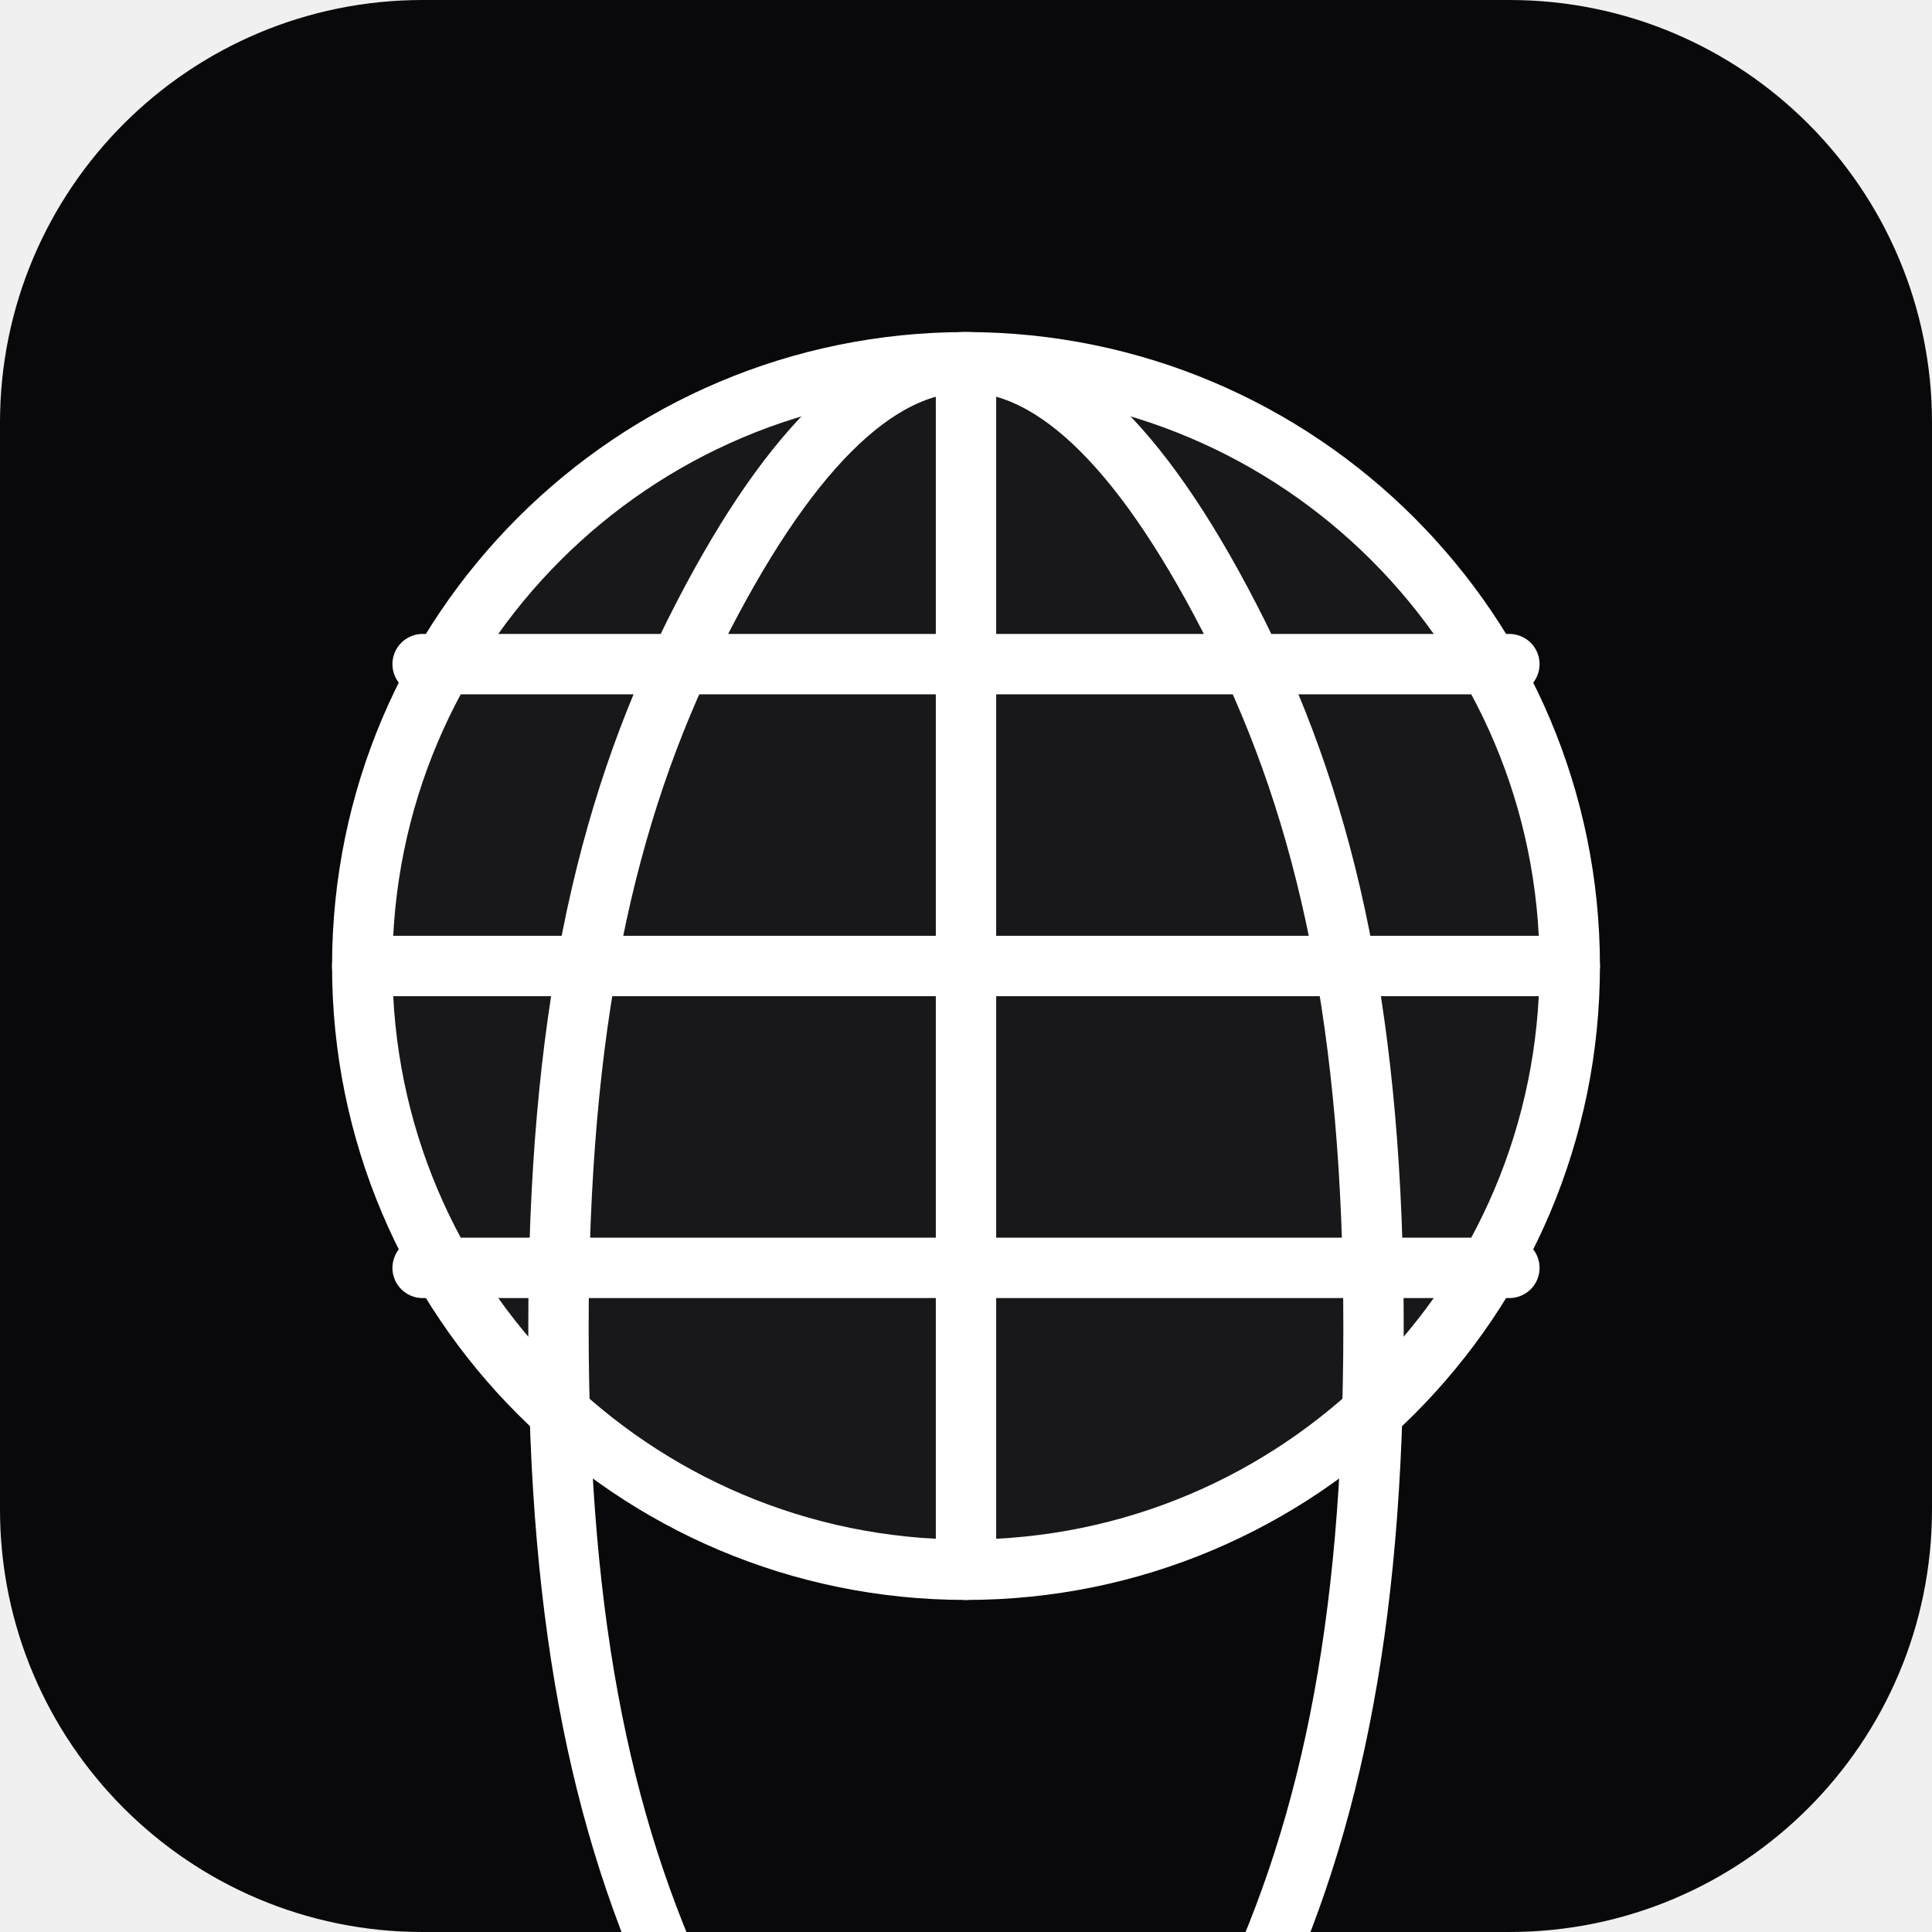
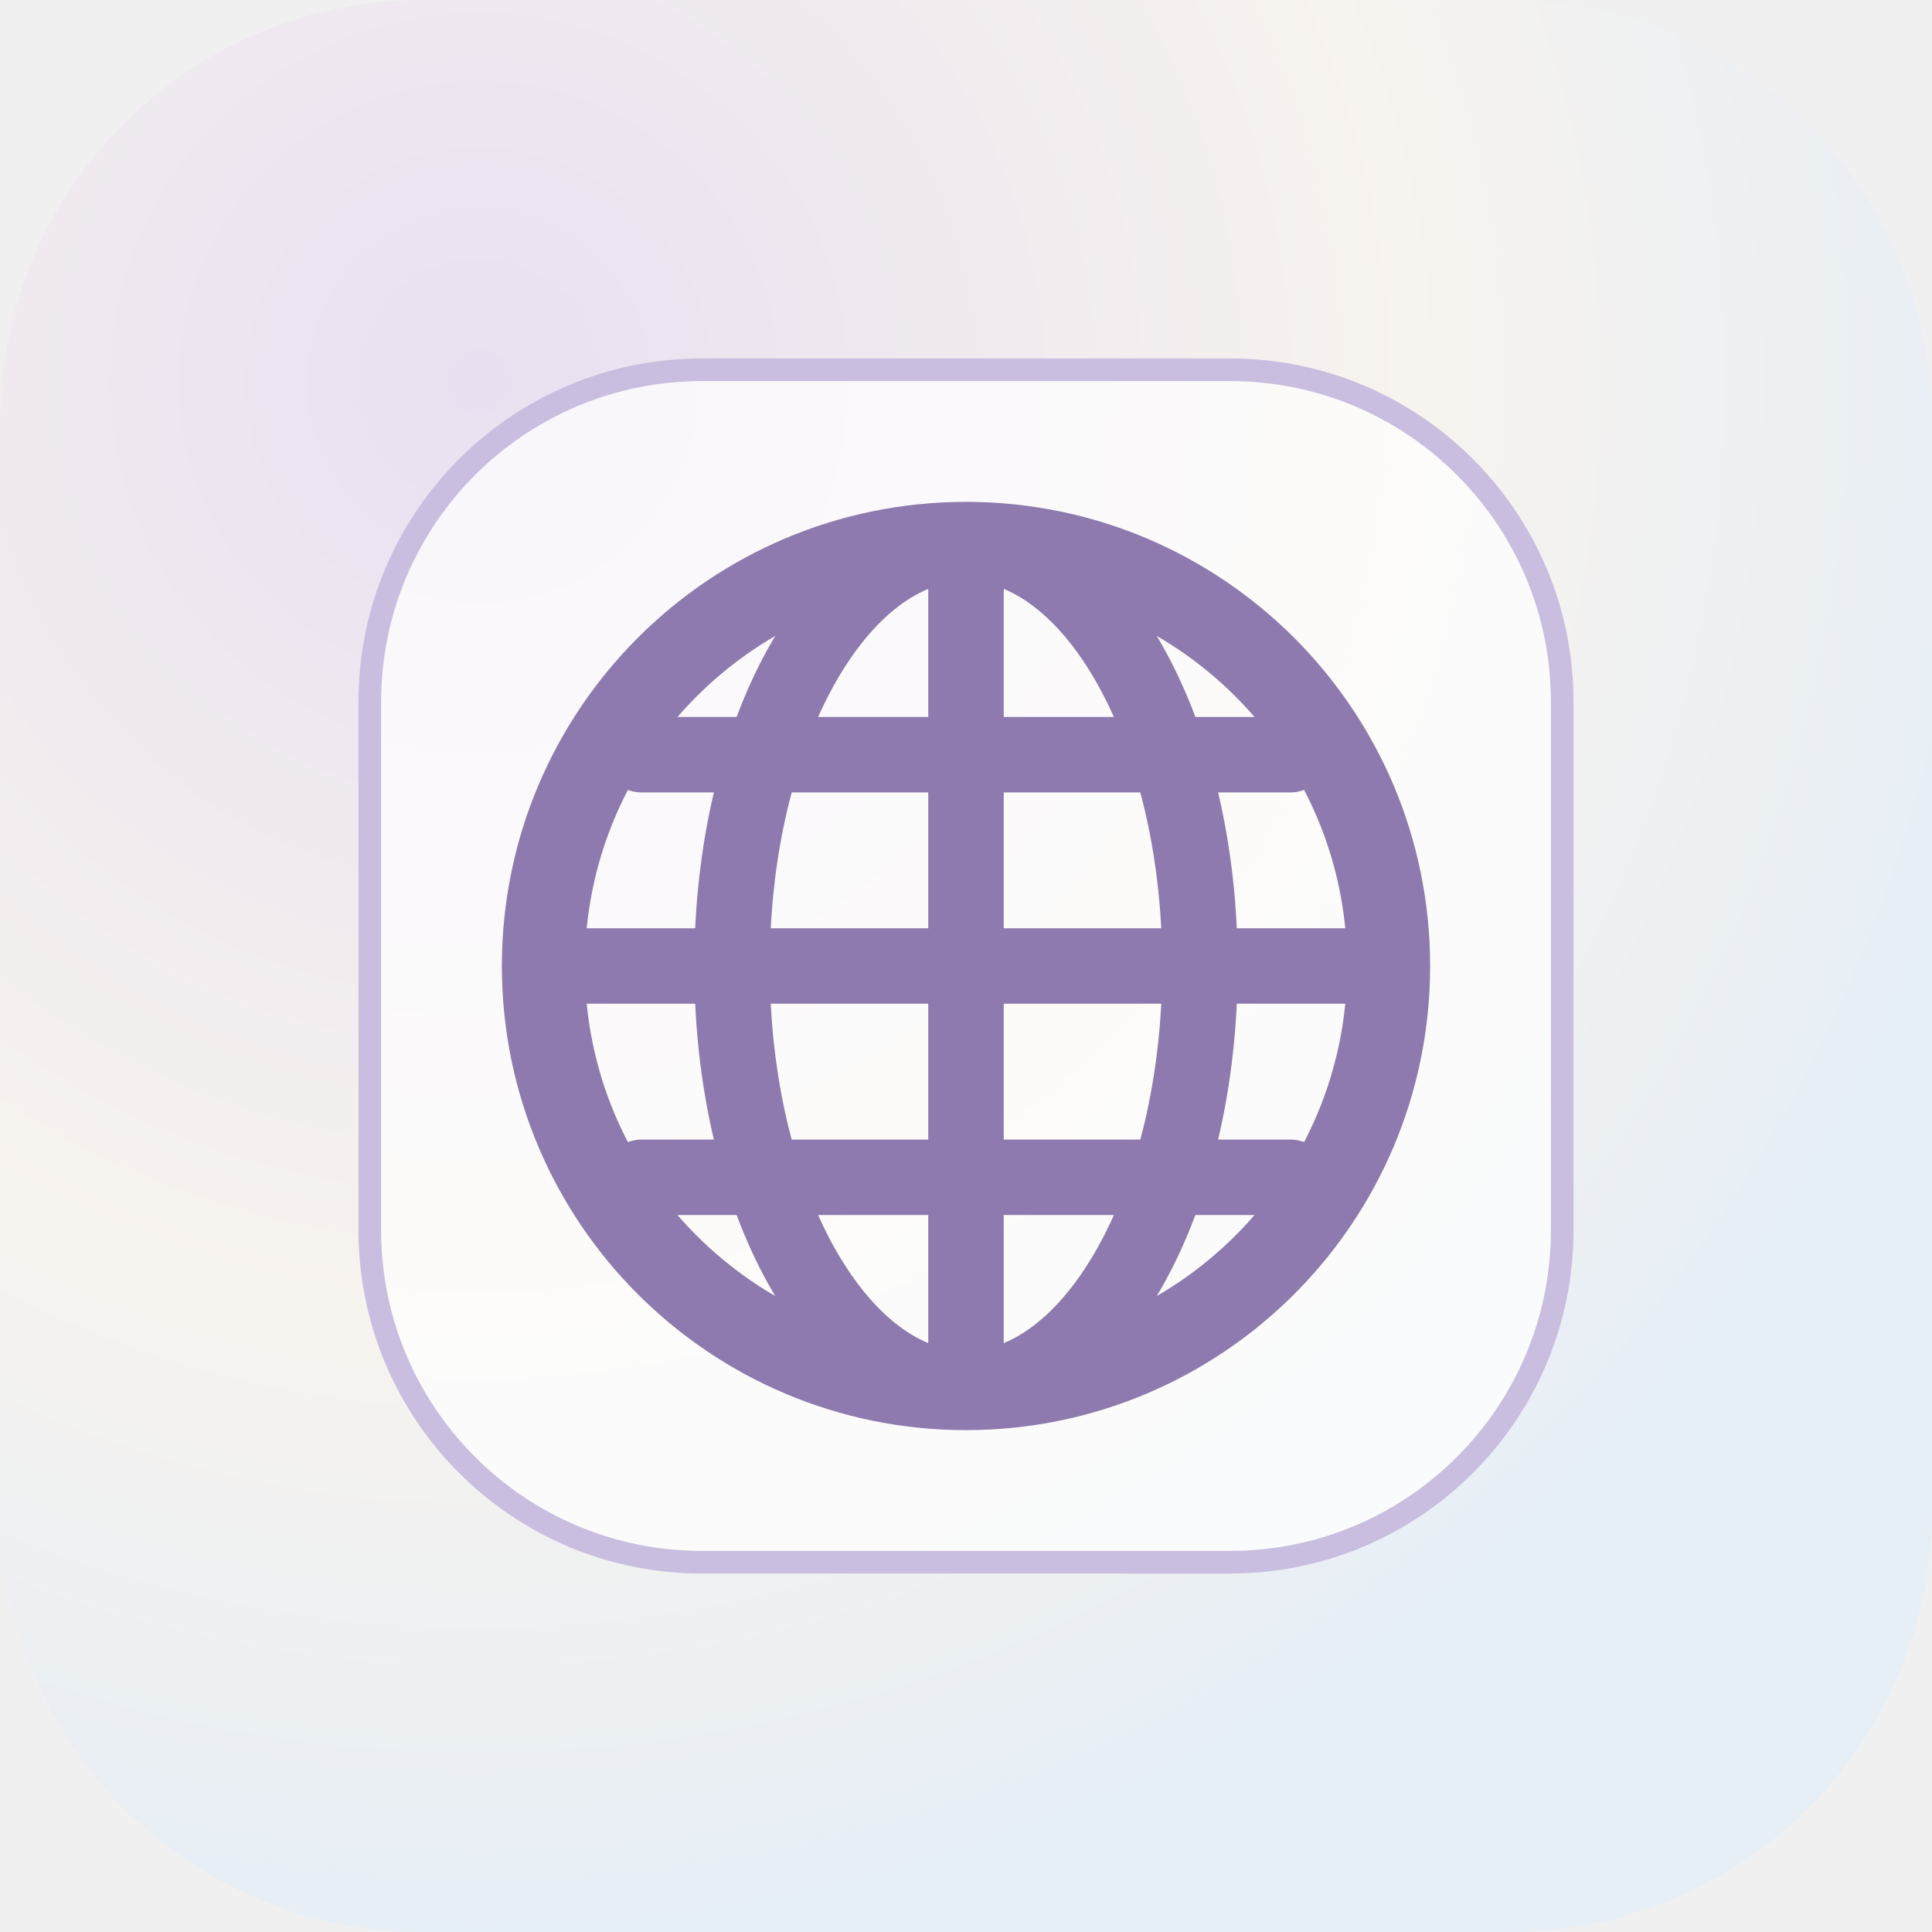
<svg xmlns="http://www.w3.org/2000/svg" viewBox="0 0 512 512">
-   <rect width="512" height="512" fill="#09090b" rx="112" />
-   <circle cx="256" cy="256" r="160" fill="#18181b" stroke="#ffffff" stroke-width="16" />
-   <path d="M256 96c-24 0-48 24-72 72s-36 104-36 184 12 136 36 184 48 72 72 72 48-24 72-72 36-104 36-184-12-136-36-184-48-72-72-72zm0 0v320M96 256h320m-304-80h288m-288 160h288" fill="none" stroke="#ffffff" stroke-width="16" stroke-linecap="round" stroke-linejoin="round" />
+   <defs>
+     <radialGradient id="g1" cx="25%" cy="20%" r="80%">
+       <stop offset="0" stop-color="#E9E0F1" />
+       <stop offset="0.6" stop-color="#F7F3EE" />
+       <stop offset="1" stop-color="#E6EEF6" />
+     </radialGradient>
+   </defs>
+   <rect width="512" height="512" rx="112" fill="url(#g1)" />
+   <rect x="98" y="98" width="316" height="316" rx="88" fill="rgba(255,255,255,0.72)" stroke="#C9BEDF" stroke-width="6" />
+   <circle cx="256" cy="256" r="112" fill="none" stroke="#8E7AAE" stroke-width="22" />
+   <path d="M256 144c-34 0-62 50-62 112s28 112 62 112 62-50 62-112-28-112-62-112zm0 0v224M144 256h224m-198-56h172m-172 112h172" fill="none" stroke="#8E7AAE" stroke-width="20" stroke-linecap="round" stroke-linejoin="round" />
</svg>
